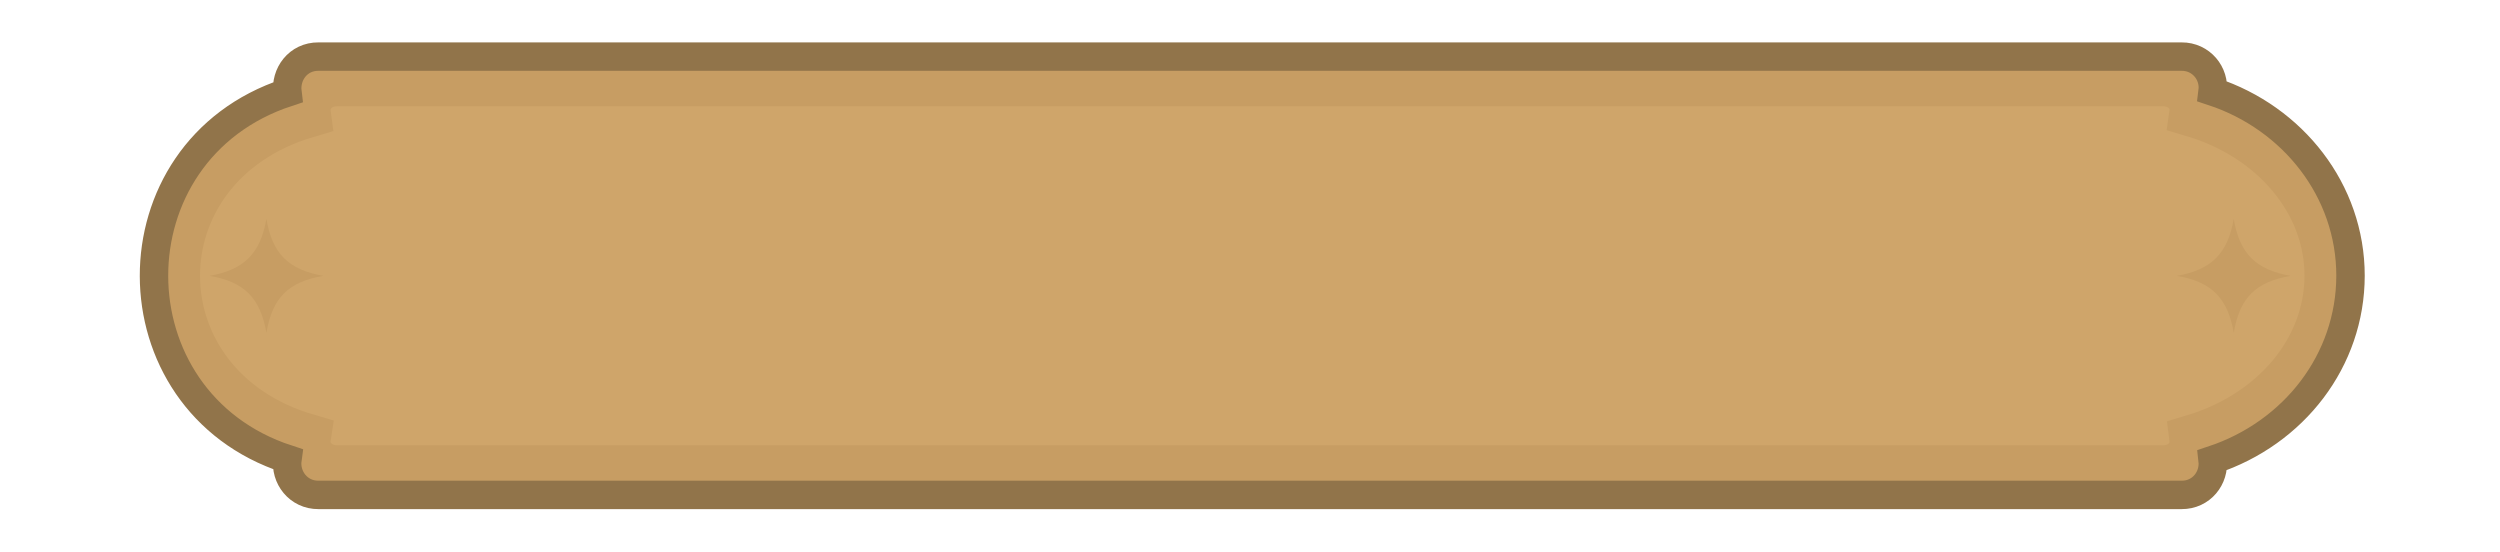
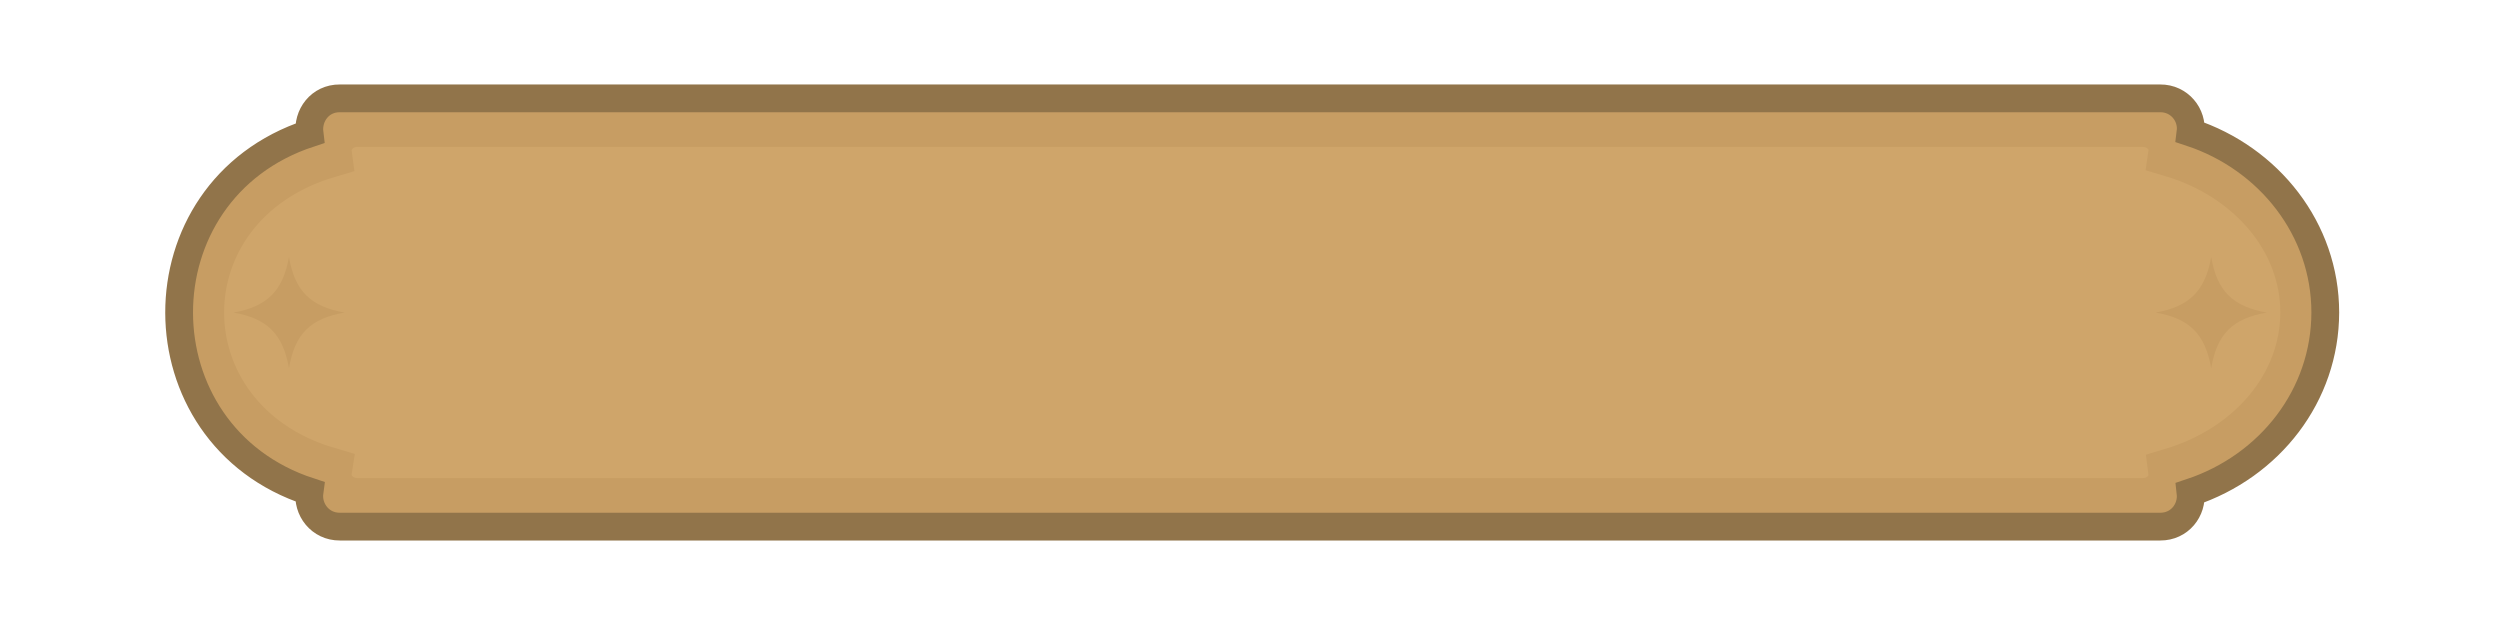
- <svg xmlns="http://www.w3.org/2000/svg" viewBox="0 0 879.36 194">
+ <svg xmlns="http://www.w3.org/2000/svg" viewBox="-10.32 -15.5 900 225">
  <path d="M819.09,97c-.04,26.27-19.43,48.85-47.54,57.27.71,5.59-3.87,10.89-10.7,10.84,0,0-642.28,0-642.28,0-6.91.05-11.58-5.46-10.7-11.13-61.15-18-61.54-95.72,0-113.96-.77-5.68,3.68-11.18,10.7-11.13,0,0,642.28,0,642.28,0,6.74-.05,11.5,5.25,10.7,10.84,27.68,8.23,47.54,30.76,47.54,57.27Z" fill="#cfa56a" stroke="#c79d63" stroke-miterlimit="10" stroke-width="17" />
  <path d="M826.78,97c-.04,29.73-19.82,55.29-48.51,64.81.72,6.33-3.95,12.32-10.92,12.27,0,0-655.32,0-655.32,0-7.05.06-11.82-6.17-10.92-12.6-62.39-20.37-62.79-108.33,0-128.97-.79-6.42,3.76-12.66,10.92-12.6,0,0,655.32,0,655.32,0,6.88-.05,11.73,5.94,10.92,12.27,28.24,9.32,48.51,34.82,48.51,64.81Z" fill="none" stroke="#91744a" stroke-miterlimit="10" stroke-width="10" />
  <path d="M765.68,97.03c12.23-2.14,17.9-7.89,20.03-20.03,2.09,12.35,7.87,17.89,20.03,20.03-12.37,2.1-17.94,7.75-20.03,20.03-2.15-12.26-7.78-17.95-20.03-20.03Z" fill="#c79d63" />
  <path d="M73.68,97.03c12.23-2.14,17.9-7.89,20.03-20.03,2.09,12.35,7.87,17.89,20.03,20.03-12.37,2.1-17.94,7.75-20.03,20.03-2.15-12.26-7.78-17.95-20.03-20.03Z" fill="#c79d63" />
</svg>
